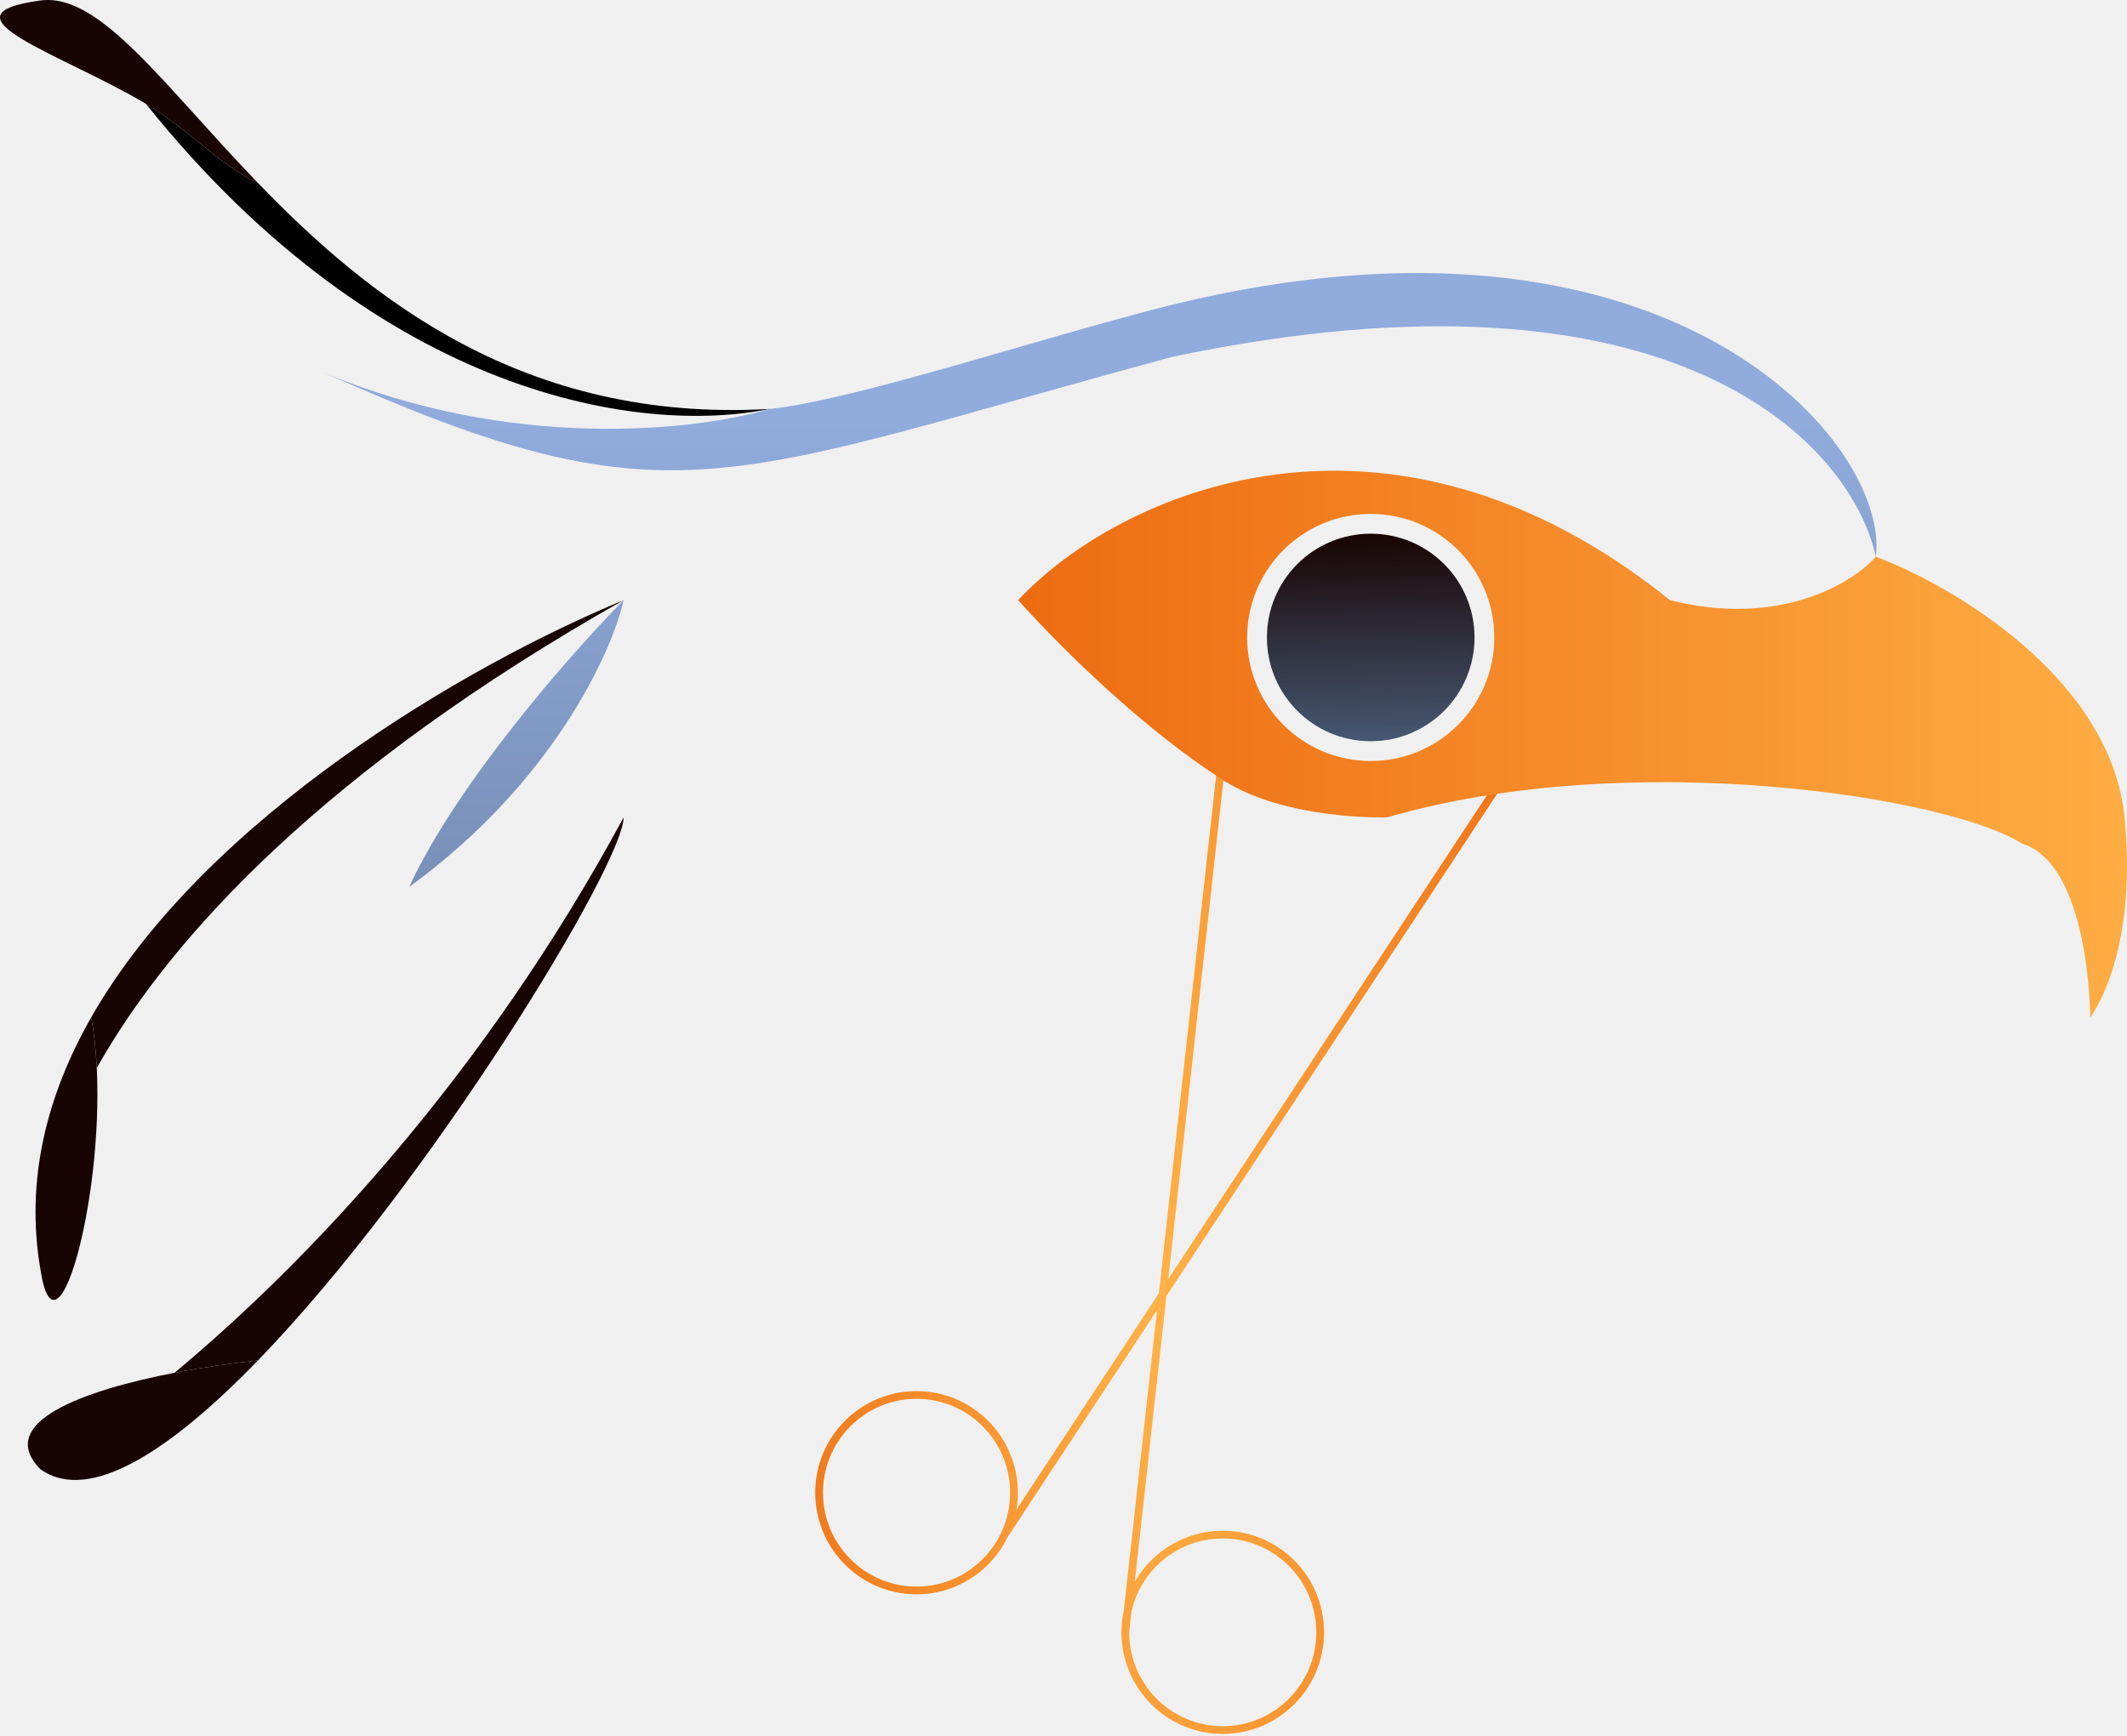
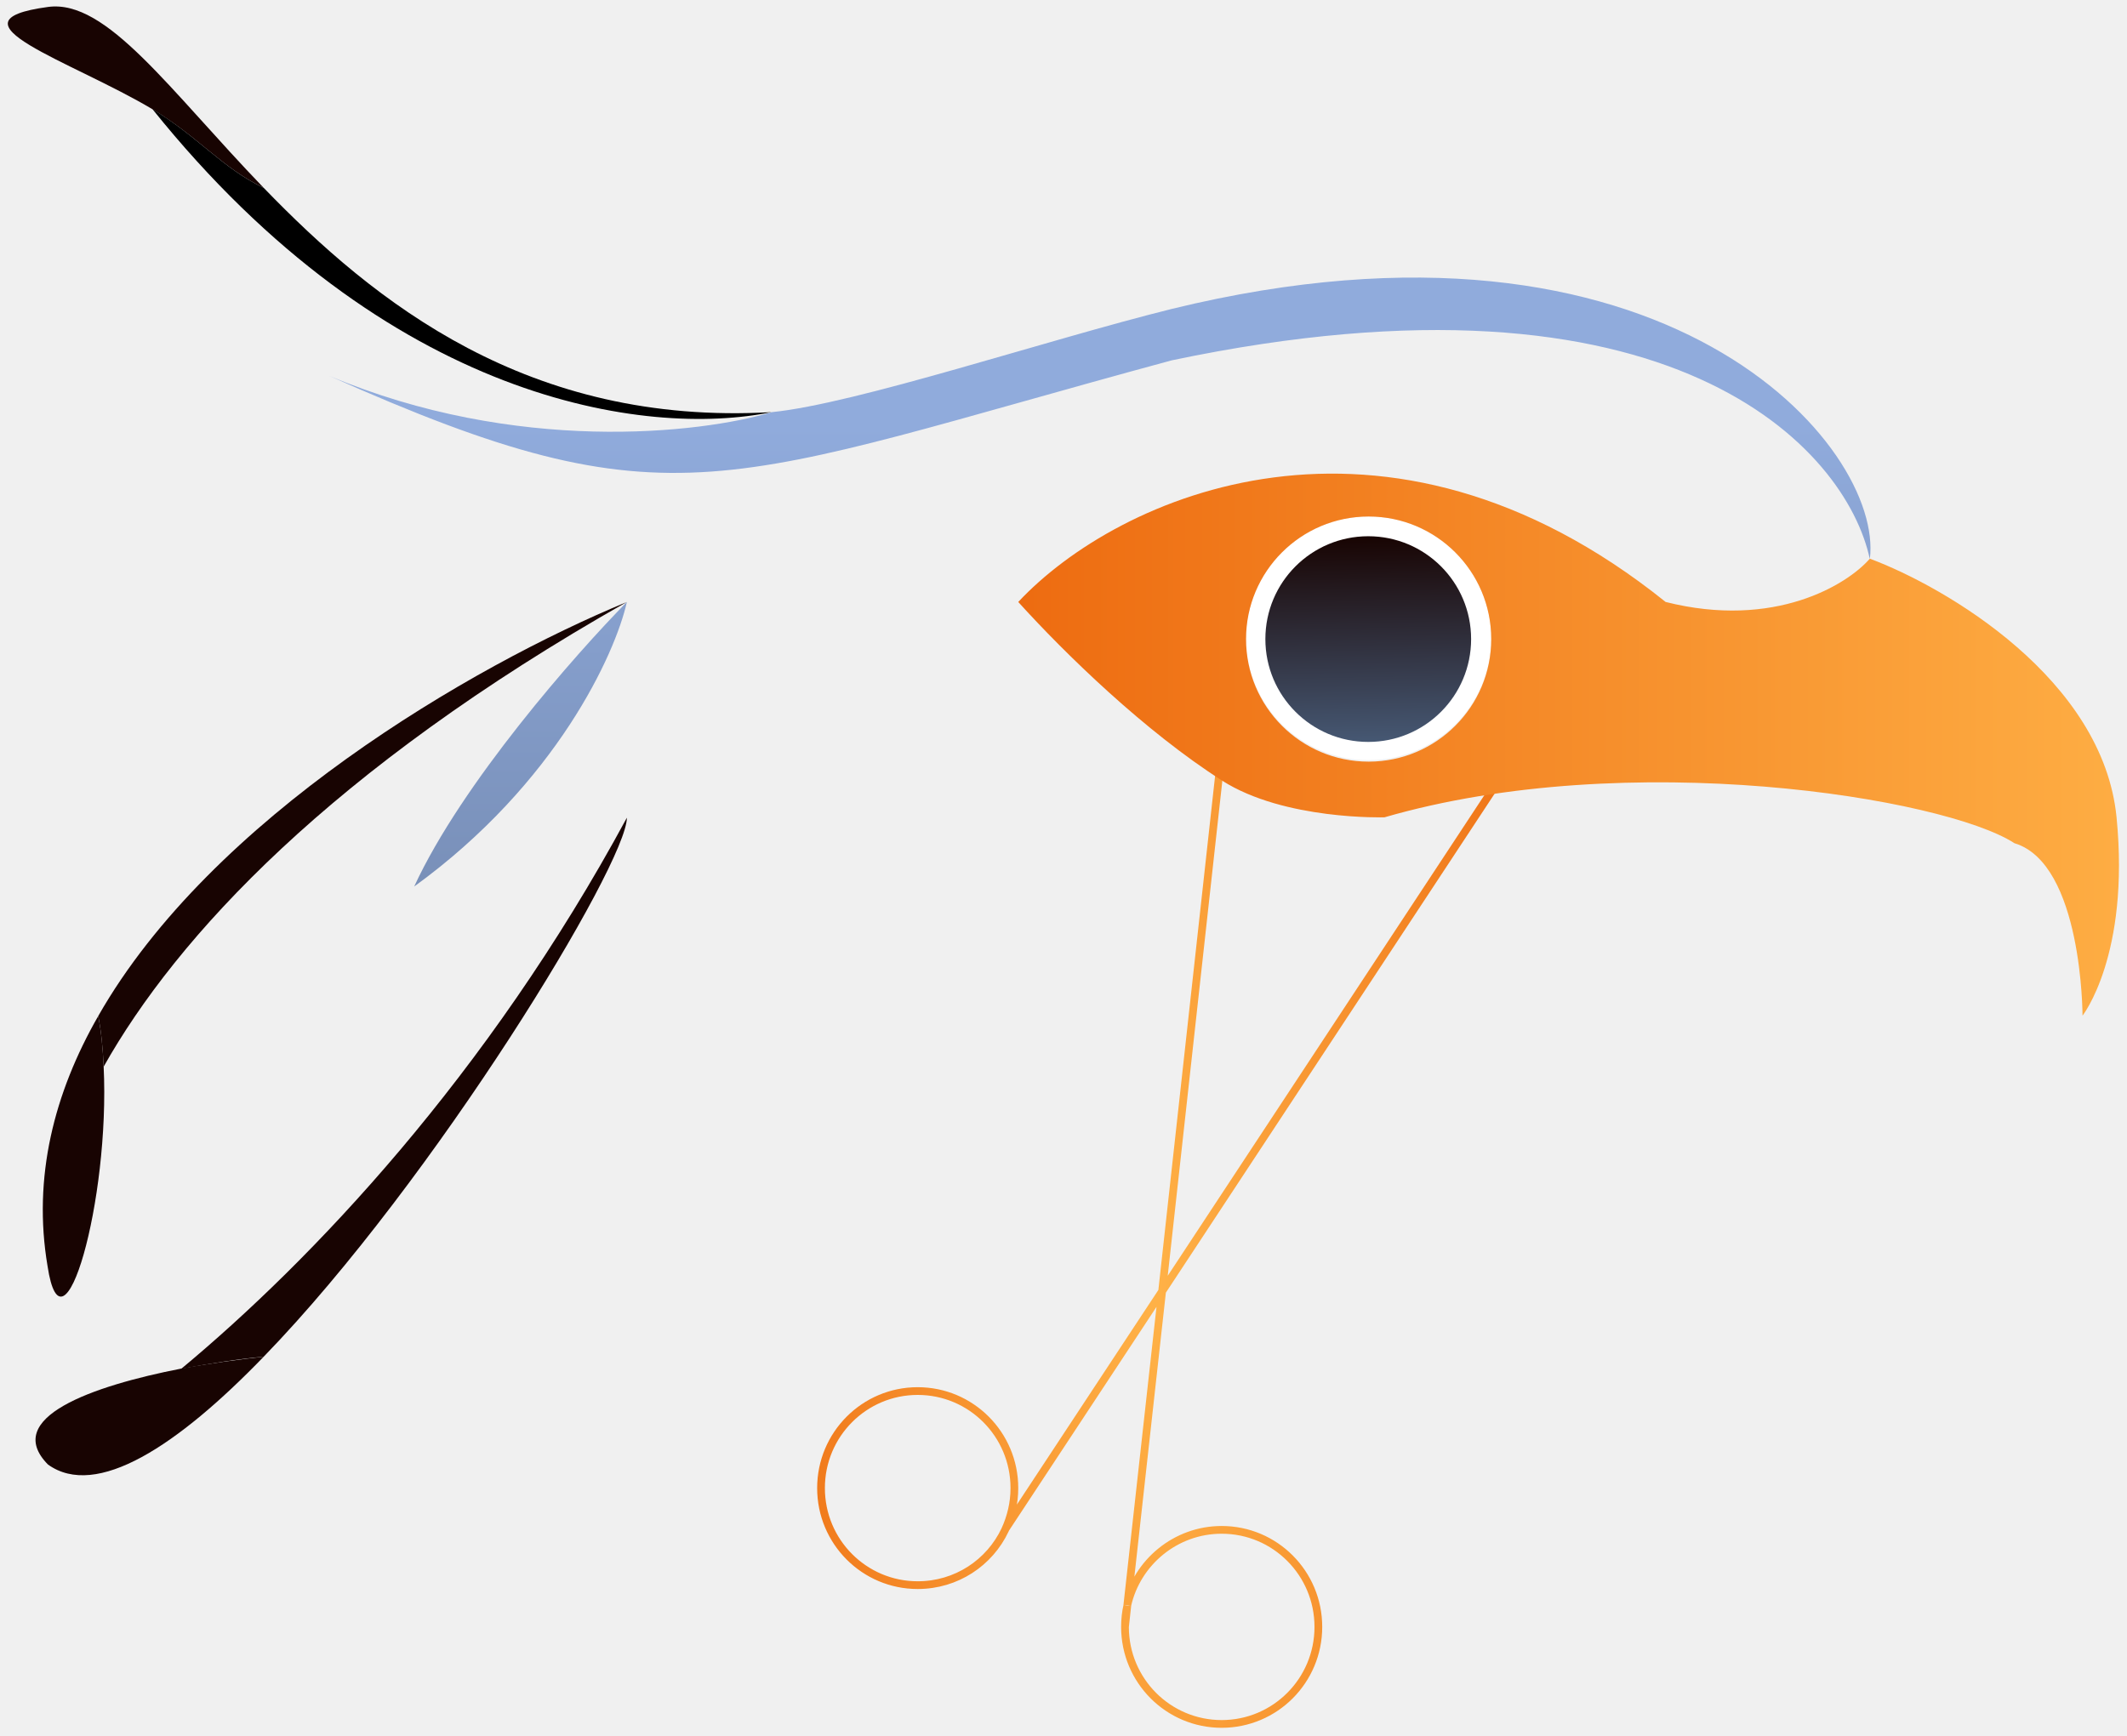
- <svg xmlns="http://www.w3.org/2000/svg" width="550" height="449" viewBox="0 0 550 449" fill="none">
-   <path d="M290.985 422.204C290.985 436.165 302.264 447.483 316.178 447.483C330.091 447.483 341.37 436.165 341.37 422.204C341.37 408.243 330.091 396.925 316.178 396.925C304.178 396.925 294.137 405.343 291.602 416.615M290.985 422.204C290.985 420.283 291.198 418.413 291.602 416.615M290.985 422.204L291.602 416.615M291.602 416.615L300.639 334.856M300.639 334.856L316.178 194.278M300.639 334.856L259.768 396.925M300.639 334.856L391.756 196.48M259.768 396.925C255.725 405.465 247.049 411.37 237 411.37C223.086 411.37 211.807 400.052 211.807 386.091C211.807 372.13 223.086 360.812 237 360.812C250.913 360.812 262.193 372.13 262.193 386.091C262.193 389.968 261.323 393.641 259.768 396.925Z" stroke="url(#paint0_radial_0_1)" stroke-width="2" />
-   <path d="M23.597 263.124C12.143 283.218 6.475 305.154 10.449 328.312C14.375 354.179 26.741 311.355 25.025 276.235C24.802 271.68 24.342 267.254 23.597 263.124Z" fill="#180402" />
-   <path d="M66.707 351.873C44.214 375.101 23.092 389.058 10.449 380.012C-1.558 367.843 21.935 359.555 45.131 355.071C52.784 353.592 60.405 352.527 66.707 351.873Z" fill="#180402" />
-   <path d="M66.707 47.331C42.079 21.801 25.792 -1.947 10.449 0.126C-17.251 3.87 16.533 14.178 37.709 26.841C49.701 34.011 55.919 42.184 66.707 47.331Z" fill="#180402" />
-   <path d="M161.256 211.424C161.256 223.376 111.289 305.834 66.707 351.873C60.405 352.527 52.784 353.592 45.131 355.071C79.081 326.81 124.914 278.716 161.256 211.424Z" fill="#180402" />
-   <path d="M23.597 263.124C53.057 211.443 120.801 171.953 161.256 155.228C84.064 198.882 44.006 242.434 25.025 276.235C24.802 271.68 24.342 267.254 23.597 263.124Z" fill="#180402" />
-   <path d="M66.707 47.331C95.477 77.154 135.63 109.408 198.958 105.775C166.398 112.471 99.095 103.376 37.709 26.841C49.701 34.011 55.919 42.184 66.707 47.331Z" fill="black" />
-   <path d="M303.192 78.801C431.822 47.331 488.744 114.767 485.048 143.989C478.839 115.339 433.777 64.889 303.192 92.288C185.975 123.98 173.653 136.555 83.647 96.331C132.177 116.808 180.146 111.425 198.958 105.775C221.135 103.527 270.332 86.962 303.192 78.801Z" fill="url(#paint1_linear_0_1)" />
-   <path d="M161.256 155.228C147.95 168.715 118.232 202.433 105.812 229.407C142.912 202.433 158.233 168.715 161.256 155.228Z" fill="url(#paint2_linear_0_1)" />
-   <path fill-rule="evenodd" clip-rule="evenodd" d="M431.822 155.228C460.209 162.421 479.134 150.732 485.048 143.989C505.007 151.481 545.814 175.458 549.362 211.424C552.911 247.39 540.491 263.124 540.491 263.124C540.491 263.124 540.491 223.562 522.749 218.168C504.389 206.297 422.185 193 358.636 211.424C358.636 211.424 332.553 212.228 316.312 201.816C296.285 188.978 275.519 168.881 263.273 155.228C289.146 127.504 358.636 96.331 431.822 155.228ZM354.443 196.835C336.796 196.835 322.49 182.529 322.49 164.881C322.49 147.234 336.796 132.927 354.443 132.927C372.091 132.927 386.397 147.234 386.397 164.881C386.397 182.529 372.091 196.835 354.443 196.835Z" fill="url(#paint3_linear_0_1)" />
-   <path d="M327.602 164.881C327.602 179.705 339.619 191.722 354.443 191.722C369.267 191.722 381.285 179.705 381.285 164.881C381.285 150.057 369.267 138.04 354.443 138.04C339.619 138.04 327.602 150.057 327.602 164.881Z" fill="url(#paint4_linear_0_1)" />
-   <defs>
-     <radialGradient id="paint0_radial_0_1" cx="0" cy="0" r="1" gradientUnits="userSpaceOnUse" gradientTransform="translate(298.452 334.875) rotate(179.427) scale(127.821 484.63)">
-       <stop stop-color="#FFB247" />
-       <stop offset="1" stop-color="#EB630A" />
-     </radialGradient>
-     <linearGradient id="paint1_linear_0_1" x1="275" y1="0" x2="275" y2="455.021" gradientUnits="userSpaceOnUse">
-       <stop offset="0.24" stop-color="#90ABDC" />
-       <stop offset="1" stop-color="#4D5C76" />
-     </linearGradient>
-     <linearGradient id="paint2_linear_0_1" x1="275" y1="0" x2="275" y2="455.021" gradientUnits="userSpaceOnUse">
-       <stop offset="0.24" stop-color="#90ABDC" />
-       <stop offset="1" stop-color="#4D5C76" />
-     </linearGradient>
-     <linearGradient id="paint3_linear_0_1" x1="571.975" y1="191.722" x2="225.597" y2="191.722" gradientUnits="userSpaceOnUse">
-       <stop stop-color="#FFB247" />
-       <stop offset="1" stop-color="#EB630A" />
-     </linearGradient>
-     <linearGradient id="paint4_linear_0_1" x1="354.443" y1="138.04" x2="355.61" y2="191.722" gradientUnits="userSpaceOnUse">
-       <stop stop-color="#180402" />
-       <stop offset="1" stop-color="#465873" />
-     </linearGradient>
-   </defs>
+ <svg xmlns="http://www.w3.org/2000/svg" version="1.1" id="Camada_1" x="0px" y="0px" viewBox="0 0 550 449" style="enable-background:new 0 0 550 449;" xml:space="preserve">
+   <style type="text/css">
+ 	.st0{fill:none;stroke:url(#SVGID_1_);stroke-width:2;}
+ 	.st1{fill:#180402;}
+ 	.st2{fill:url(#SVGID_2_);}
+ 	.st3{fill:url(#SVGID_3_);}
+ 	.st4{fill:#FFFFFF;}
+ 	.st5{fill-rule:evenodd;clip-rule:evenodd;fill:url(#SVGID_4_);}
+ 	.st6{fill:url(#SVGID_5_);}
+ </style>
+   <radialGradient id="SVGID_1_" cx="-22.156" cy="646.293" r="0.998" gradientTransform="matrix(-127.8146 1.2783 4.8466 484.6058 -5665.813 -312834.938)" gradientUnits="userSpaceOnUse">
+     <stop offset="0" style="stop-color:#FFB247" />
+     <stop offset="1" style="stop-color:#EB630A" />
+   </radialGradient>
+   <path class="st0" d="M290.9,420.8c0,13.9,11.2,25.1,25,25.1c13.8,0,25-11.2,25-25.1s-11.2-25.1-25-25.1c-11.9,0-21.9,8.4-24.4,19.5   M290.9,420.8c0-1.9,0.2-3.8,0.6-5.5 M290.9,420.8l0.6-5.5 M291.5,415.2l9-81.2 M300.5,334l15.4-139.6 M300.5,334l-40.6,61.6   M300.5,334l90.5-137.4 M259.9,395.7c-4,8.5-12.6,14.3-22.6,14.3c-13.8,0-25-11.2-25-25.1c0-13.9,11.2-25.1,25-25.1  c13.8,0,25,11.2,25,25.1C262.3,388.8,261.4,392.4,259.9,395.7z" />
+   <path class="st1" d="M25.4,262.8c-11.4,19.9-17,41.7-13.1,64.7c3.9,25.7,16.2-16.8,14.5-51.7C26.6,271.3,26.2,266.9,25.4,262.8z" />
+   <path class="st1" d="M68.2,350.9c-22.3,23.1-43.3,36.9-55.8,27.9c-11.9-12.1,11.4-20.3,34.4-24.8C54.4,352.6,62,351.6,68.2,350.9z" />
+   <path class="st1" d="M68.2,48.6C43.8,23.3,27.6-0.3,12.4,1.8c-27.5,3.7,6,13.9,27.1,26.5C51.3,35.4,57.5,43.5,68.2,48.6z" />
+   <path class="st1" d="M162.1,211.5c0,11.9-49.6,93.7-93.9,139.4c-6.3,0.6-13.8,1.7-21.4,3.2C80.5,326.1,126,278.3,162.1,211.5z" />
+   <path class="st1" d="M25.4,262.8c29.2-51.3,96.5-90.5,136.7-107.1C85.5,199.1,45.7,242.3,26.8,275.9  C26.6,271.3,26.2,266.9,25.4,262.8z" />
+   <path d="M68.2,48.6c28.6,29.6,68.4,61.6,131.3,58c-32.3,6.6-99.1-2.4-160.1-78.4C51.3,35.4,57.5,43.5,68.2,48.6z" />
+   <linearGradient id="SVGID_2_" gradientUnits="userSpaceOnUse" x1="284.363" y1="448.263" x2="284.363" y2="-3.449" gradientTransform="matrix(1 0 0 -1 0 449.8898)">
+     <stop offset="0.24" style="stop-color:#90ABDC" />
+     <stop offset="1" style="stop-color:#4D5C76" />
+   </linearGradient>
+   <path class="st2" d="M303,79.9c127.7-31.2,184.2,35.7,180.5,64.7C477.4,116.1,432.6,66,303,93.2c-116.4,31.5-128.6,43.9-217.9,4  c48.2,20.3,95.8,15,114.5,9.4C221.5,104.4,270.4,88,303,79.9z" />
+   <linearGradient id="SVGID_3_" gradientUnits="userSpaceOnUse" x1="134.563" y1="448.263" x2="134.563" y2="-3.449" gradientTransform="matrix(1 0 0 -1 0 449.8898)">
+     <stop offset="0.24" style="stop-color:#90ABDC" />
+     <stop offset="1" style="stop-color:#4D5C76" />
+   </linearGradient>
+   <path class="st3" d="M162.1,155.7c-13.2,13.4-42.7,46.9-55,73.6C143.9,202.6,159.1,169.1,162.1,155.7z" />
+   <ellipse class="st4" cx="353.9" cy="165.1" rx="31.7" ry="31.5" />
+   <linearGradient id="SVGID_4_" gradientUnits="userSpaceOnUse" x1="569.815" y1="257.224" x2="225.956" y2="257.224" gradientTransform="matrix(1 0 0 -1 0 449.8898)">
+     <stop offset="0" style="stop-color:#FFB247" />
+     <stop offset="1" style="stop-color:#EB630A" />
+   </linearGradient>
+   <path class="st5" d="M430.7,155.7c28.2,7.1,47-4.5,52.8-11.2c19.8,7.4,60.3,31.2,63.8,66.9c3.5,35.7-8.8,51.3-8.8,51.3  s0-39.3-17.6-44.6c-18.2-11.8-99.8-25-162.9-6.7c0,0-25.9,0.8-42-9.5c-19.9-12.7-40.5-32.7-52.7-46.2  C289,128.2,358,97.3,430.7,155.7z M353.9,197c-17.5,0-31.7-14.2-31.7-31.7c0-17.5,14.2-31.7,31.7-31.7c17.5,0,31.7,14.2,31.7,31.7  C385.6,182.8,371.4,197,353.9,197z" />
+   <linearGradient id="SVGID_5_" gradientUnits="userSpaceOnUse" x1="353.287" y1="311.221" x2="354.445" y2="257.941" gradientTransform="matrix(1 0 0 -1 0 449.8898)">
+     <stop offset="0" style="stop-color:#180402" />
+     <stop offset="1" style="stop-color:#465873" />
+   </linearGradient>
+   <path class="st6" d="M327.2,165.3c0,14.7,11.9,26.6,26.6,26.6c14.7,0,26.6-11.9,26.6-26.6c0-14.7-11.9-26.6-26.6-26.6  C339.1,138.7,327.2,150.6,327.2,165.3z" />
</svg>
